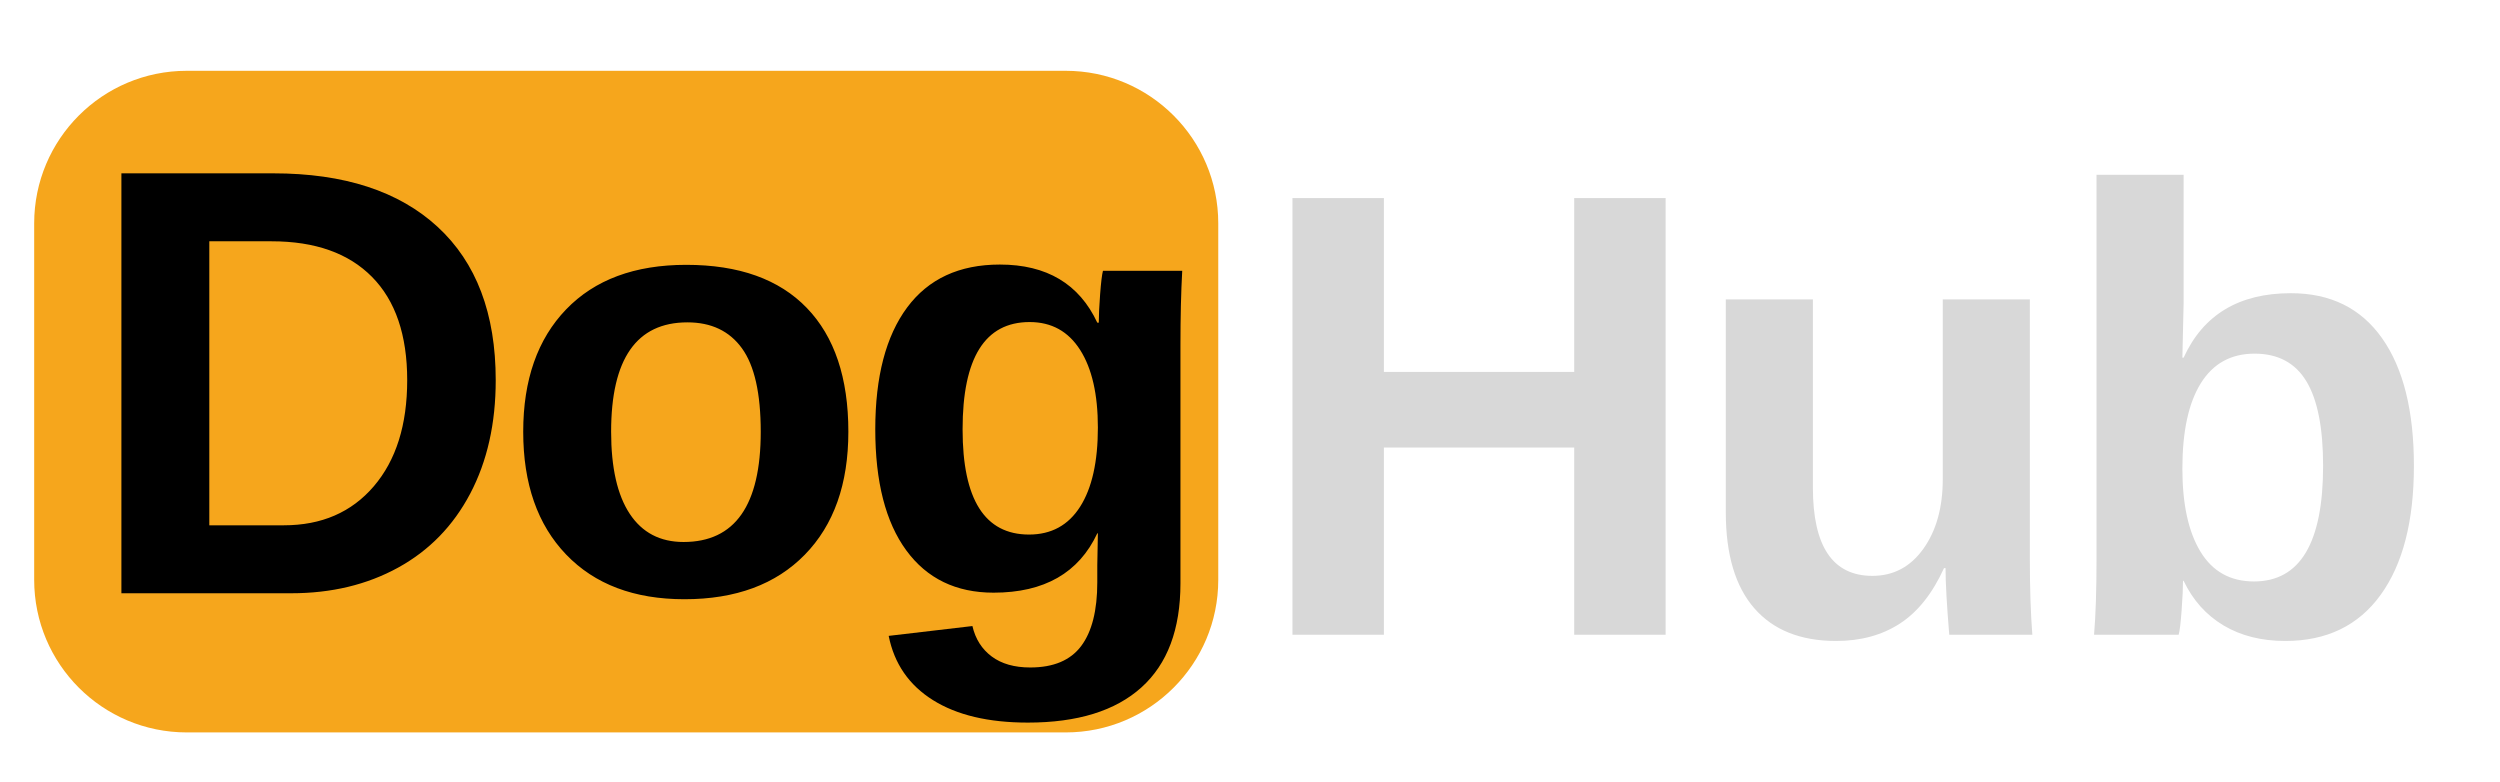
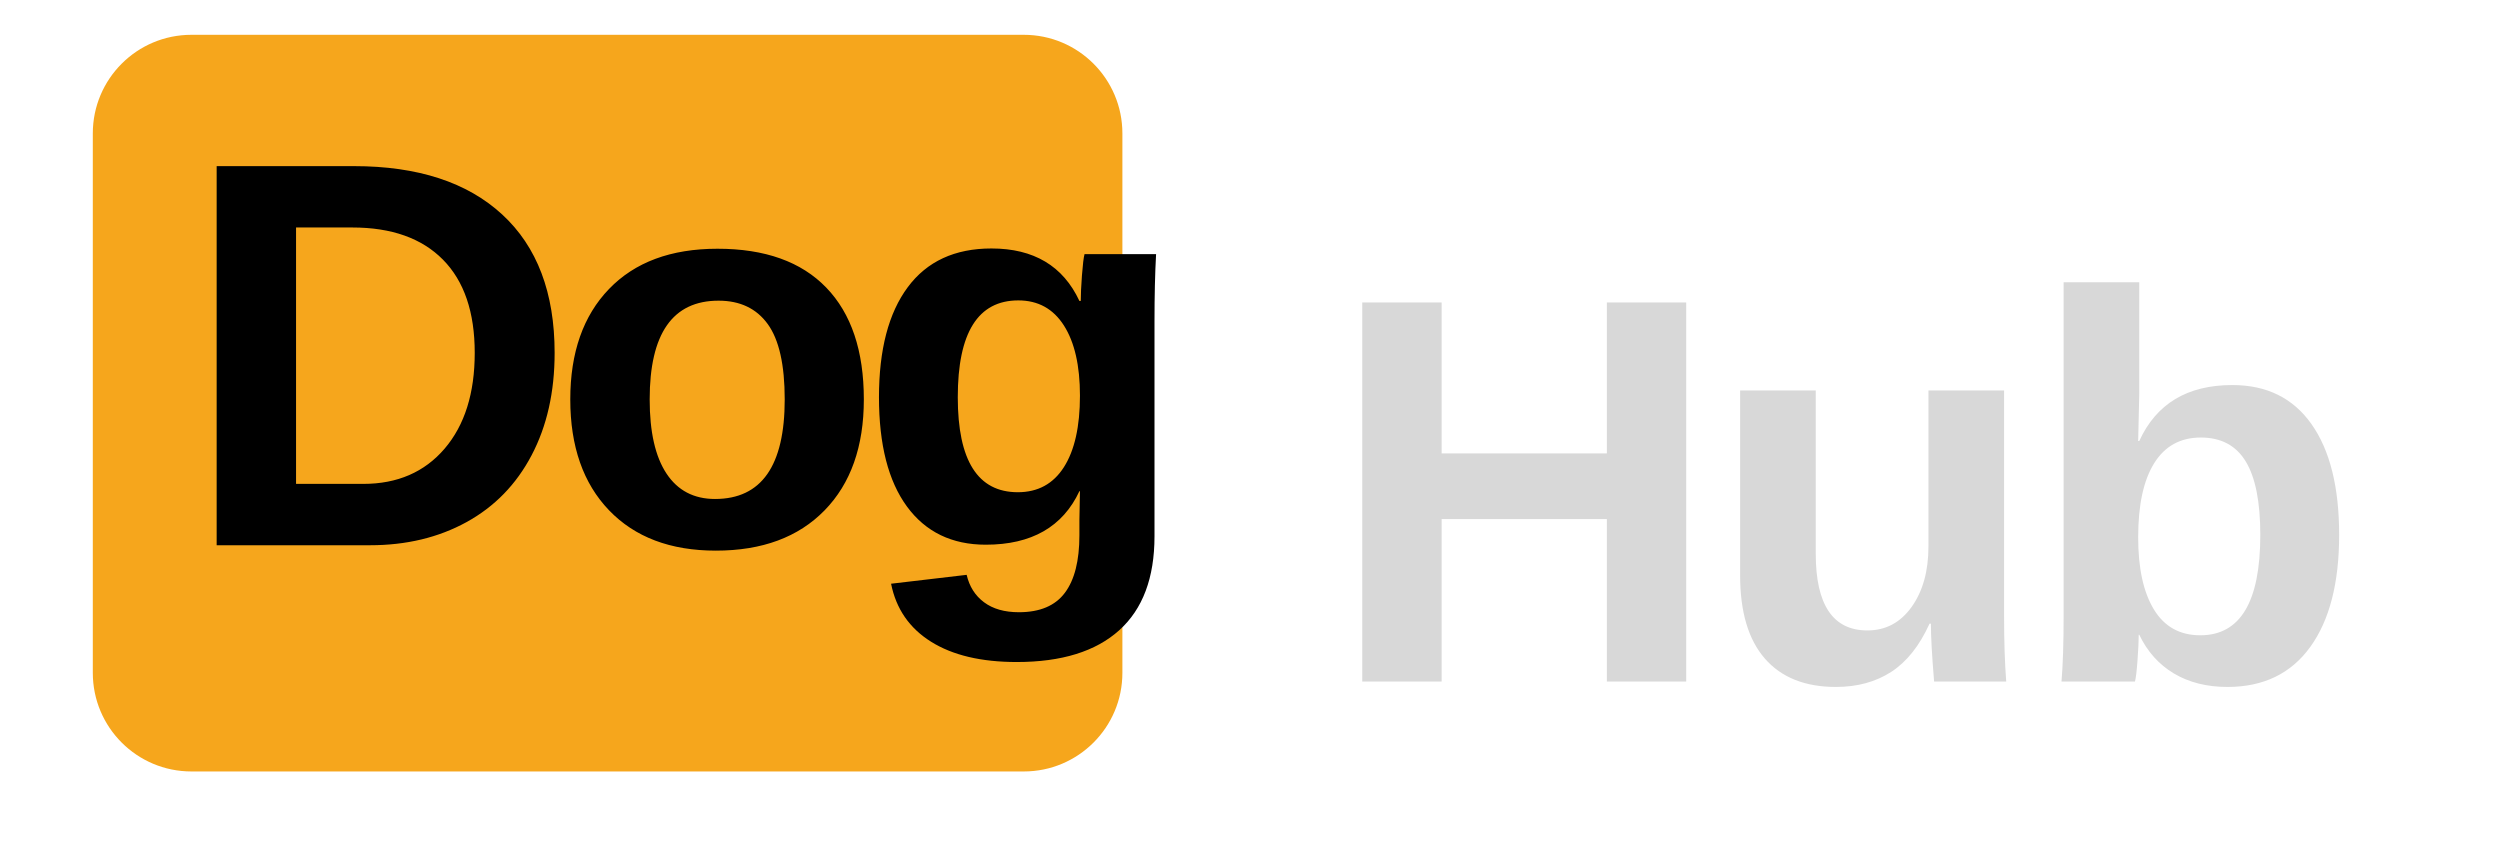
- <svg xmlns="http://www.w3.org/2000/svg" viewBox="0 0 2048 640" role="img" aria-labelledby="title desc">
-   <rect x="28" y="58" width="970" height="542" rx="125" fill="#f6a61c" />
-   <text x="66" y="486" fill="#000000" font-family="Arial Black, Arial, Helvetica, sans-serif" font-size="500" font-weight="900" letter-spacing="-18">
+ <svg xmlns="http://www.w3.org/2000/svg" viewBox="0 0 862 293" role="img" aria-labelledby="title desc">
+   <rect x="32" y="12" width="355" height="254" rx="34" fill="#f6a61c" />
+   <text x="62" y="188" fill="#000000" font-family="Arial Black, Arial, Helvetica, sans-serif" font-size="190" font-weight="900" letter-spacing="-10">
    Dog
  </text>
-   <text x="1024" y="520" fill="#d8d8d8" font-family="Arial Black, Arial, Helvetica, sans-serif" font-size="520" font-weight="900" letter-spacing="-18">
+   <text x="457" y="235" fill="#d8d8d8" font-family="Arial Black, Arial, Helvetica, sans-serif" font-size="190" font-weight="900" letter-spacing="-6">
    Hub
  </text>
</svg>
